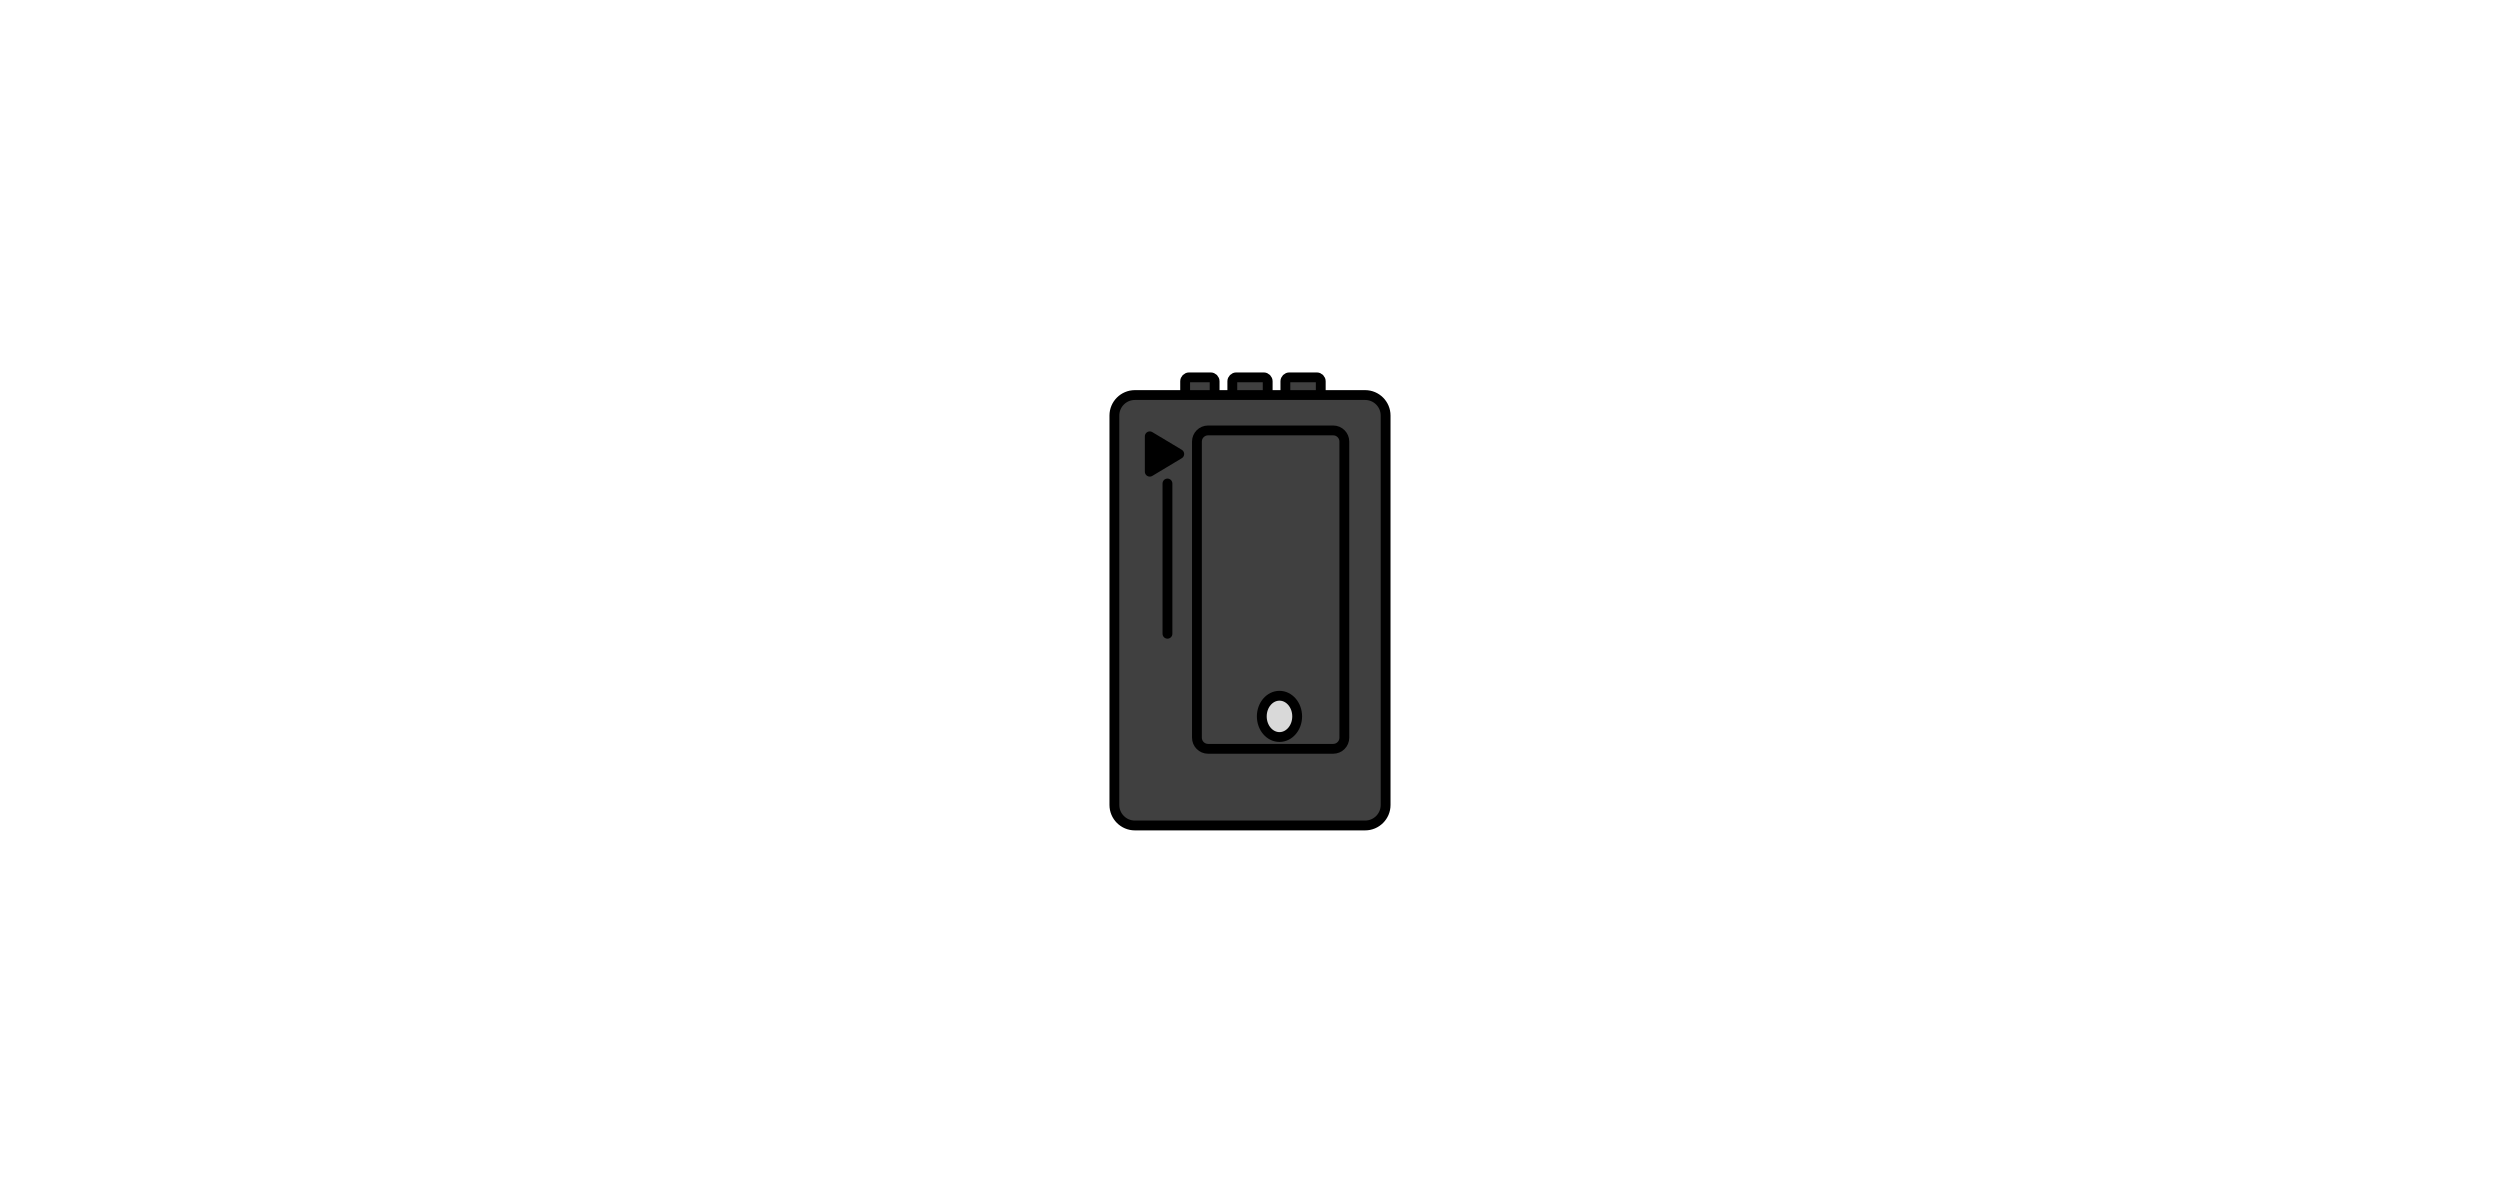
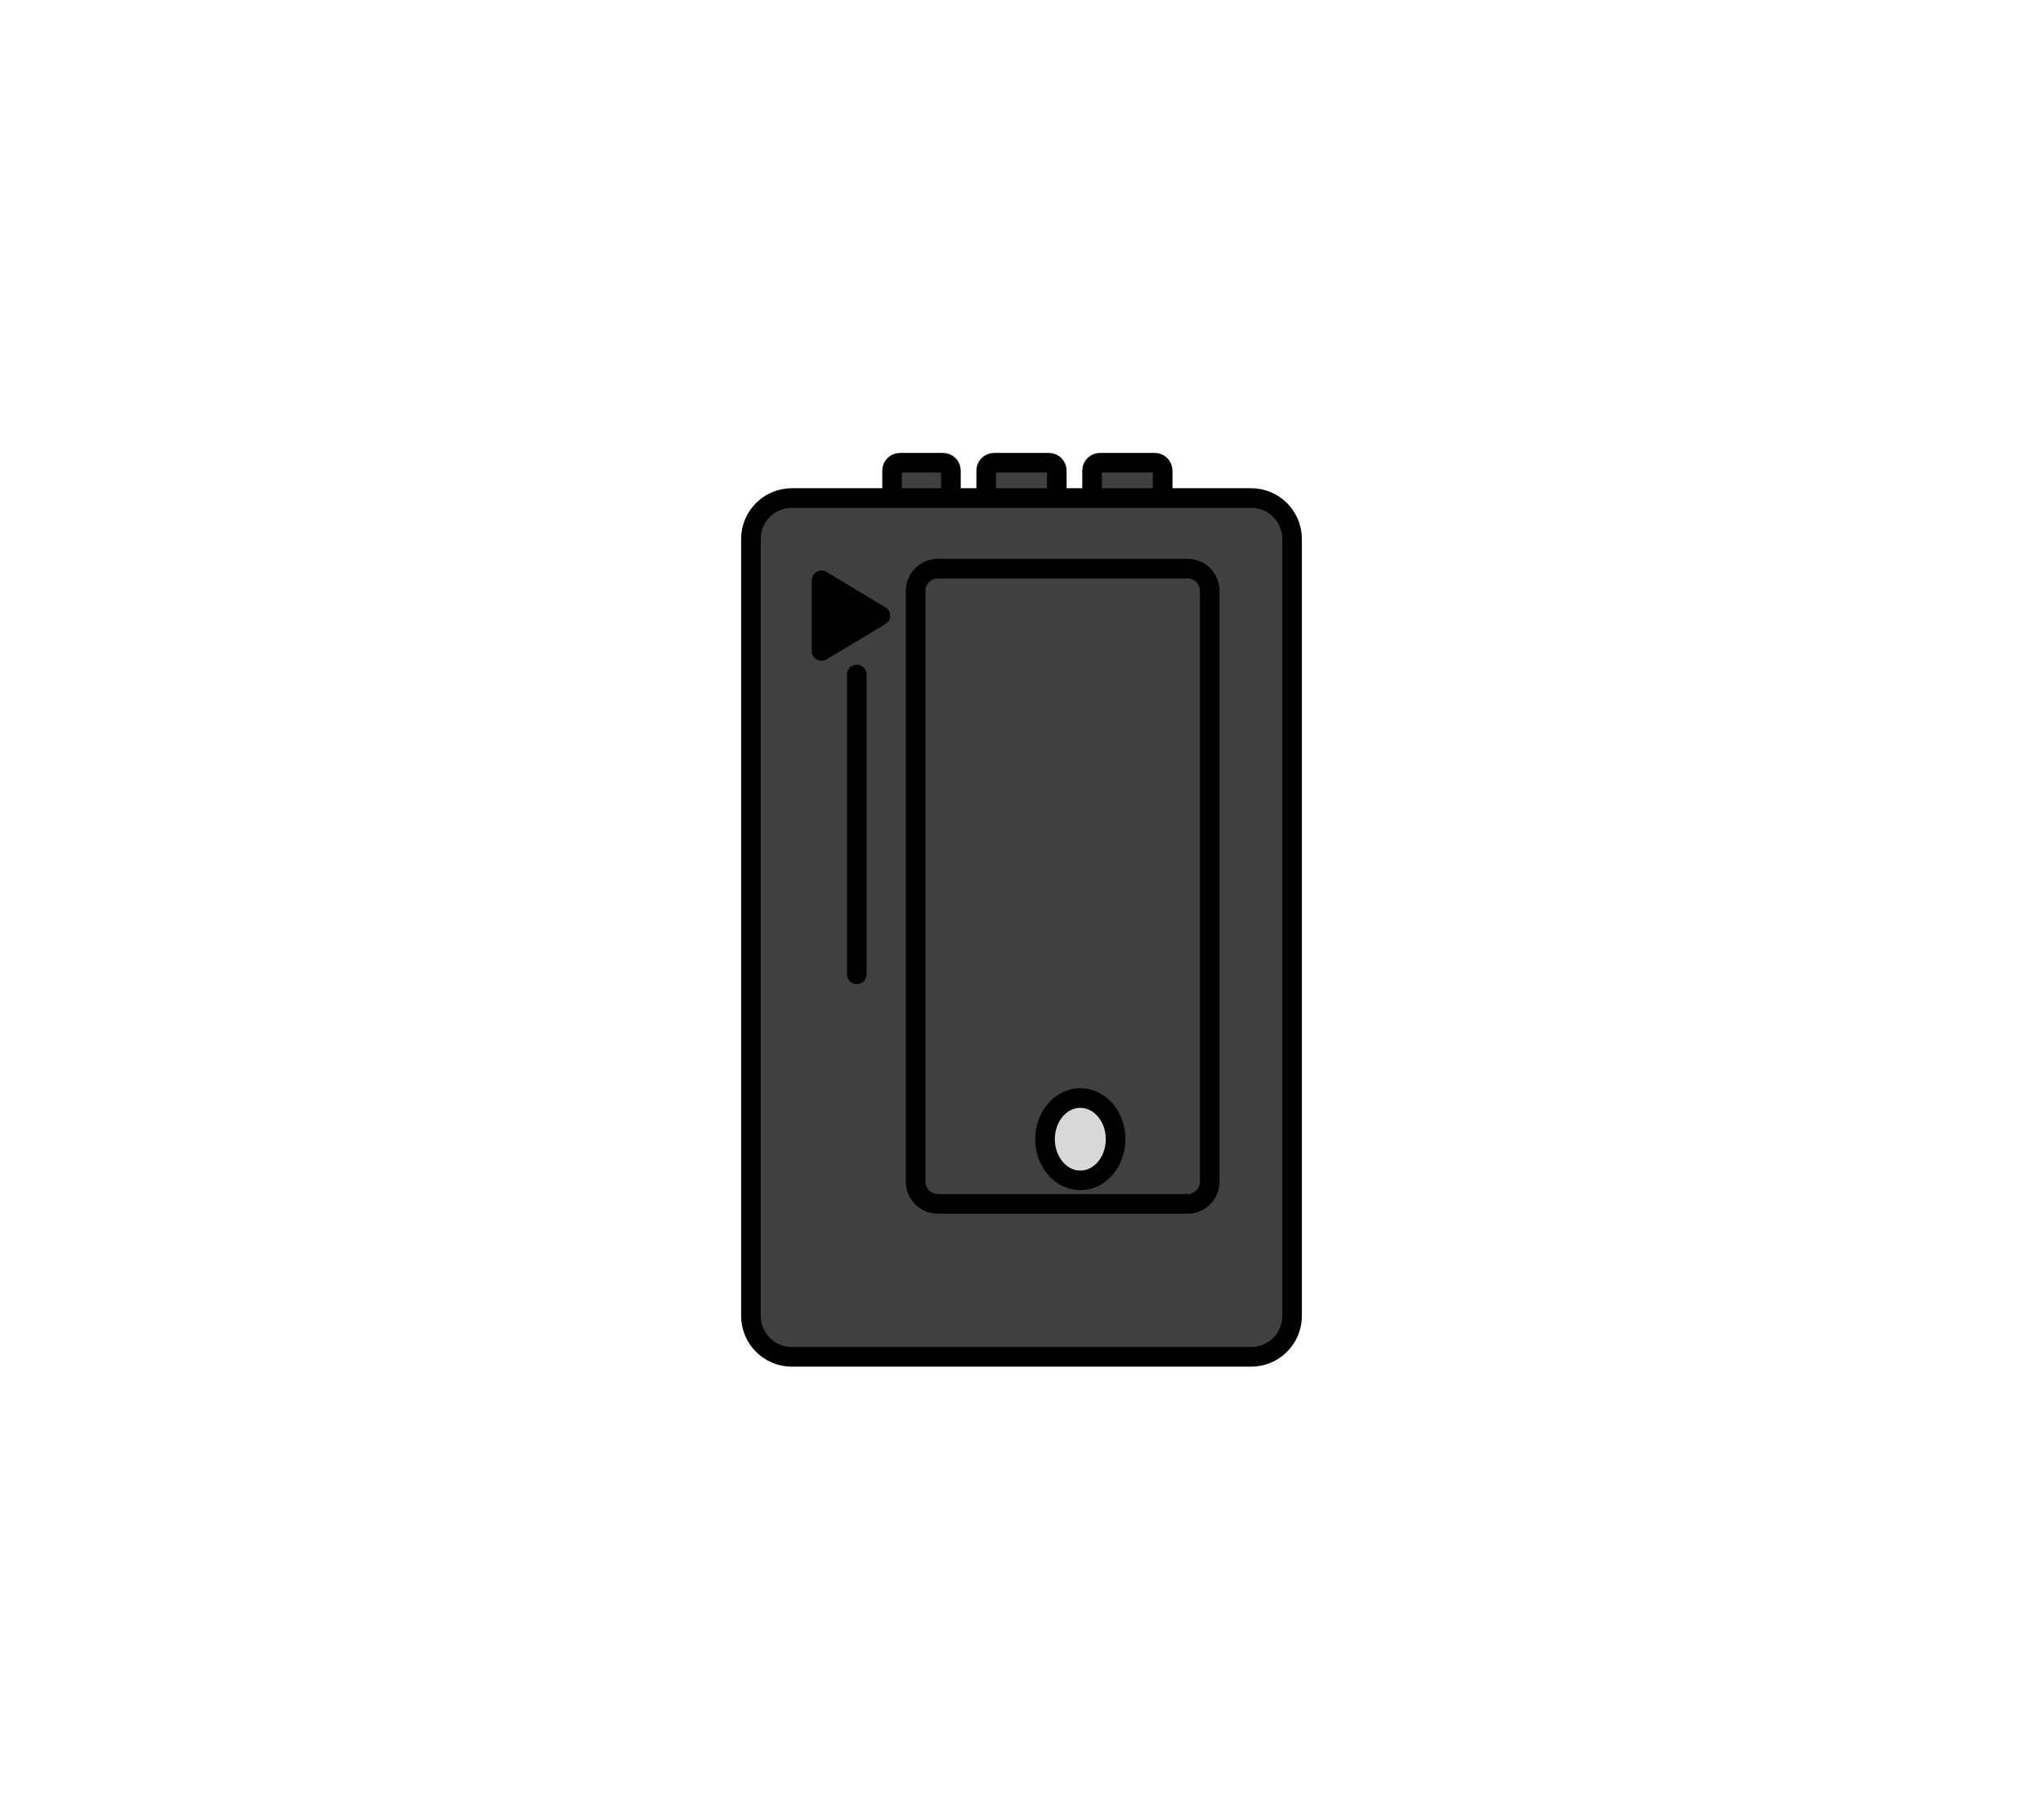
- <svg xmlns="http://www.w3.org/2000/svg" width="424.0px" height="204.0px" overflow="hidden" viewBox="-188.0 -63.0 424.0 204.0">
-   <rect id="bounding-box" x="-188.0" y="-63.0" width="424.0" height="204.0" fill="none" pointer-events="all" />
-   <g transform="translate(-853 -479)">
-     <path d="M889 483.333C889 483.702 888.702 484 888.333 484L883.667 484C883.298 484 883 483.702 883 483.333L883 480.667C883 480.298 883.298 480 883.667 480L888.333 480C888.702 480 889 480.298 889 480.667Z" stroke="#000000" stroke-width="1.667" stroke-linecap="round" stroke-linejoin="round" stroke-miterlimit="10" fill="#404040" fill-rule="evenodd" />
-     <path d="M880 483.333C880 483.702 879.702 484 879.333 484L874.667 484C874.298 484 874 483.702 874 483.333L874 480.667C874 480.298 874.298 480 874.667 480L879.333 480C879.702 480 880 480.298 880 480.667Z" stroke="#000000" stroke-width="1.667" stroke-linecap="round" stroke-linejoin="round" stroke-miterlimit="10" fill="#404040" fill-rule="evenodd" />
-     <path d="M871 483.333C871 483.702 870.702 484 870.333 484L866.667 484C866.298 484 866 483.702 866 483.333L866 480.667C866 480.298 866.298 480 866.667 480L870.333 480C870.702 480 871 480.298 871 480.667Z" stroke="#000000" stroke-width="1.667" stroke-linecap="round" stroke-linejoin="round" stroke-miterlimit="10" fill="#404040" fill-rule="evenodd" />
-     <path d="M900 552.522C900 554.443 898.443 556 896.522 556L857.478 556C855.557 556 854 554.443 854 552.522L854 486.478C854 484.557 855.557 483 857.478 483L896.522 483C898.443 483 900 484.557 900 486.478Z" stroke="#000000" stroke-width="1.667" stroke-linecap="round" stroke-linejoin="round" stroke-miterlimit="10" fill="#404040" fill-rule="evenodd" />
-     <path d="M893 541.11C893 542.154 892.154 543 891.11 543L869.89 543C868.846 543 868 542.154 868 541.11L868 490.89C868 489.846 868.846 489 869.89 489L891.11 489C892.154 489 893 489.846 893 490.89Z" stroke="#000000" stroke-width="1.667" stroke-linecap="round" stroke-linejoin="round" stroke-miterlimit="10" fill="#404040" fill-rule="evenodd" />
-     <path d="M885 537.5C885 539.433 883.657 541 882 541 880.343 541 879 539.433 879 537.5 879 535.567 880.343 534 882 534 883.657 534 885 535.567 885 537.5Z" stroke="#000000" stroke-width="1.667" stroke-linecap="round" stroke-linejoin="round" stroke-miterlimit="10" fill="#D9D9D9" fill-rule="evenodd" />
-     <path d="M0 0 0 25.486" stroke="#000000" stroke-width="1.667" stroke-linecap="round" stroke-linejoin="round" stroke-miterlimit="10" fill="#404040" fill-rule="evenodd" transform="matrix(-1 1.22465e-16 1.22465e-16 1 863 498)" />
-     <path d="M860 490 865 493 860 496Z" stroke="#000000" stroke-width="1.667" stroke-linecap="round" stroke-linejoin="round" stroke-miterlimit="10" fill-rule="evenodd" />
+ <svg xmlns="http://www.w3.org/2000/svg" width="130.25px" height="116px" overflow="hidden" viewBox="-47.125 -28.75 130.25 116">
+   <rect id="bounding-box" x="-47.125" y="-28.75" width="130.25" height="116" fill="none" pointer-events="all" />
+   <g id="svg_scaling_group" transform="scale(0.7499985)">
+     <g transform="translate(-853 -479)">
+       <path d="M889 483.333C889 483.702 888.702 484 888.333 484L883.667 484C883.298 484 883 483.702 883 483.333L883 480.667C883 480.298 883.298 480 883.667 480L888.333 480C888.702 480 889 480.298 889 480.667Z" stroke="#000000" stroke-width="1.667" stroke-linecap="round" stroke-linejoin="round" stroke-miterlimit="10" fill="#404040" fill-rule="evenodd" />
+       <path d="M880 483.333C880 483.702 879.702 484 879.333 484L874.667 484C874.298 484 874 483.702 874 483.333L874 480.667C874 480.298 874.298 480 874.667 480L879.333 480C879.702 480 880 480.298 880 480.667Z" stroke="#000000" stroke-width="1.667" stroke-linecap="round" stroke-linejoin="round" stroke-miterlimit="10" fill="#404040" fill-rule="evenodd" />
+       <path d="M871 483.333C871 483.702 870.702 484 870.333 484L866.667 484C866.298 484 866 483.702 866 483.333L866 480.667C866 480.298 866.298 480 866.667 480L870.333 480C870.702 480 871 480.298 871 480.667Z" stroke="#000000" stroke-width="1.667" stroke-linecap="round" stroke-linejoin="round" stroke-miterlimit="10" fill="#404040" fill-rule="evenodd" />
+       <path d="M900 552.522C900 554.443 898.443 556 896.522 556L857.478 556C855.557 556 854 554.443 854 552.522L854 486.478C854 484.557 855.557 483 857.478 483L896.522 483C898.443 483 900 484.557 900 486.478Z" stroke="#000000" stroke-width="1.667" stroke-linecap="round" stroke-linejoin="round" stroke-miterlimit="10" fill="#404040" fill-rule="evenodd" />
+       <path d="M893 541.11C893 542.154 892.154 543 891.11 543L869.89 543C868.846 543 868 542.154 868 541.11L868 490.89C868 489.846 868.846 489 869.89 489L891.11 489C892.154 489 893 489.846 893 490.89Z" stroke="#000000" stroke-width="1.667" stroke-linecap="round" stroke-linejoin="round" stroke-miterlimit="10" fill="#404040" fill-rule="evenodd" />
+       <path d="M885 537.5C885 539.433 883.657 541 882 541 880.343 541 879 539.433 879 537.5 879 535.567 880.343 534 882 534 883.657 534 885 535.567 885 537.5Z" stroke="#000000" stroke-width="1.667" stroke-linecap="round" stroke-linejoin="round" stroke-miterlimit="10" fill="#D9D9D9" fill-rule="evenodd" />
+       <path d="M0 0 0 25.486" stroke="#000000" stroke-width="1.667" stroke-linecap="round" stroke-linejoin="round" stroke-miterlimit="10" fill="#404040" fill-rule="evenodd" transform="matrix(-1 1.22465e-16 1.22465e-16 1 863 498)" />
+       <path d="M860 490 865 493 860 496Z" stroke="#000000" stroke-width="1.667" stroke-linecap="round" stroke-linejoin="round" stroke-miterlimit="10" fill-rule="evenodd" />
+     </g>
  </g>
</svg>
